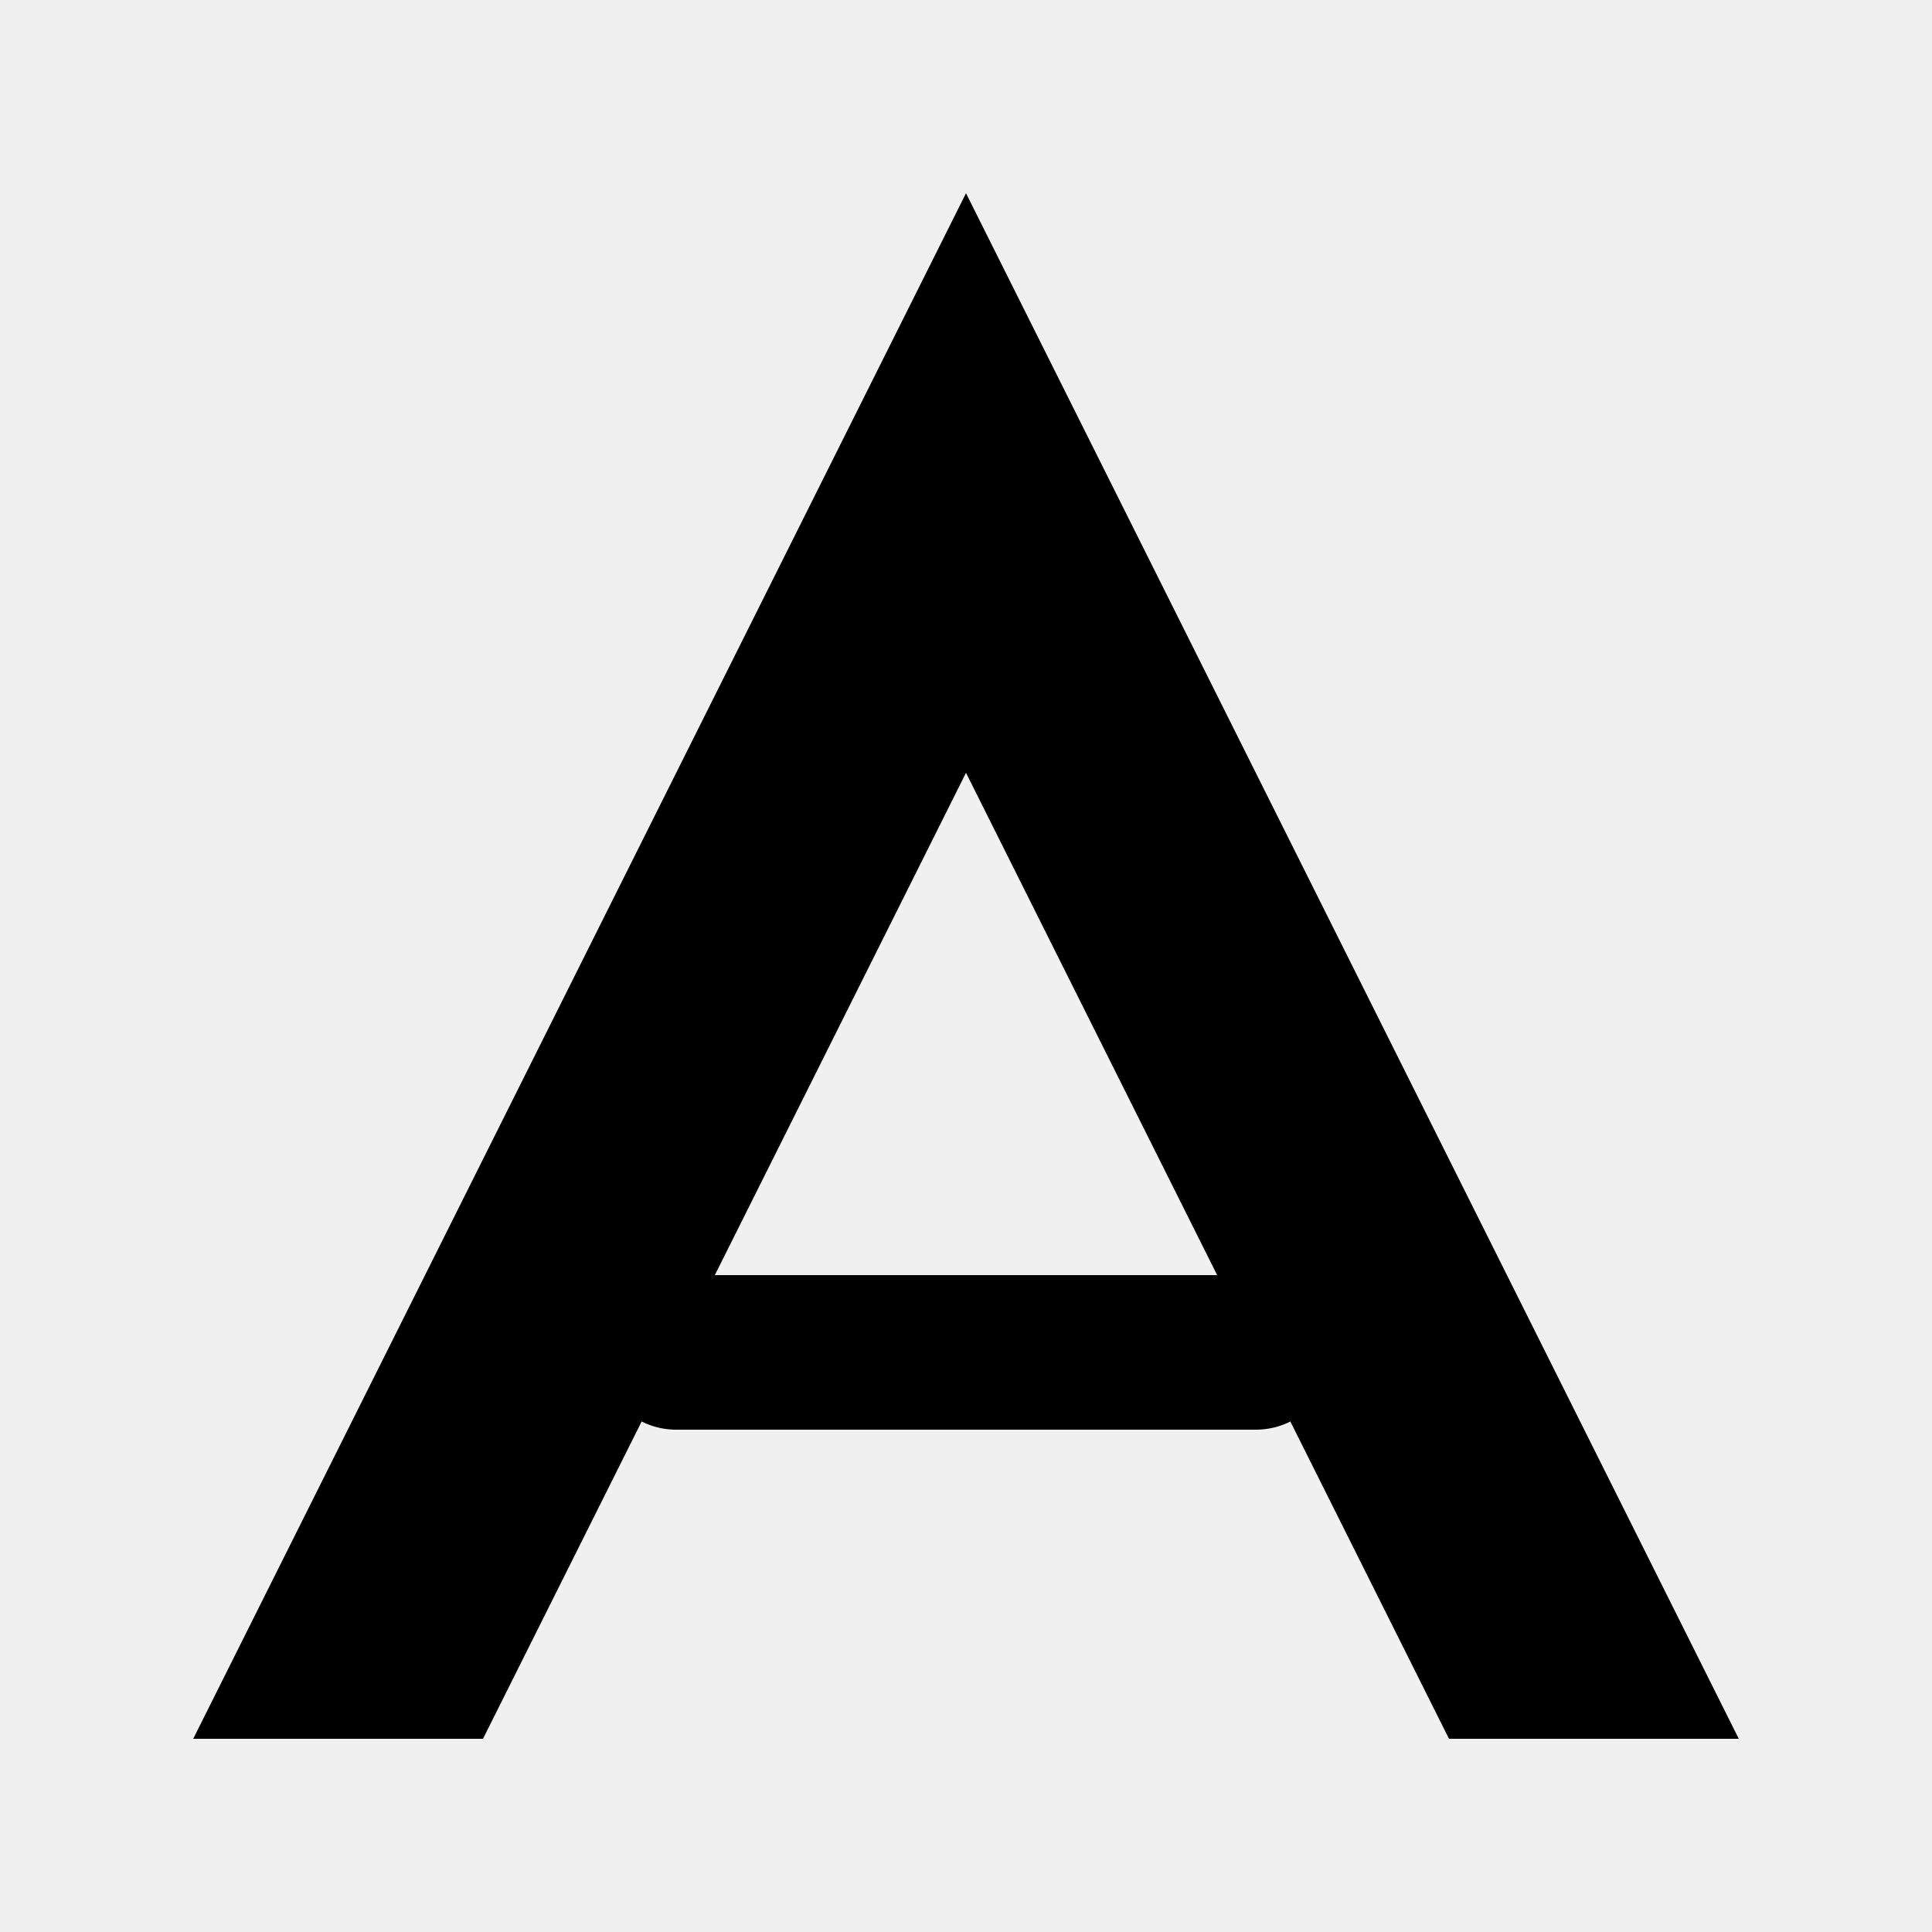
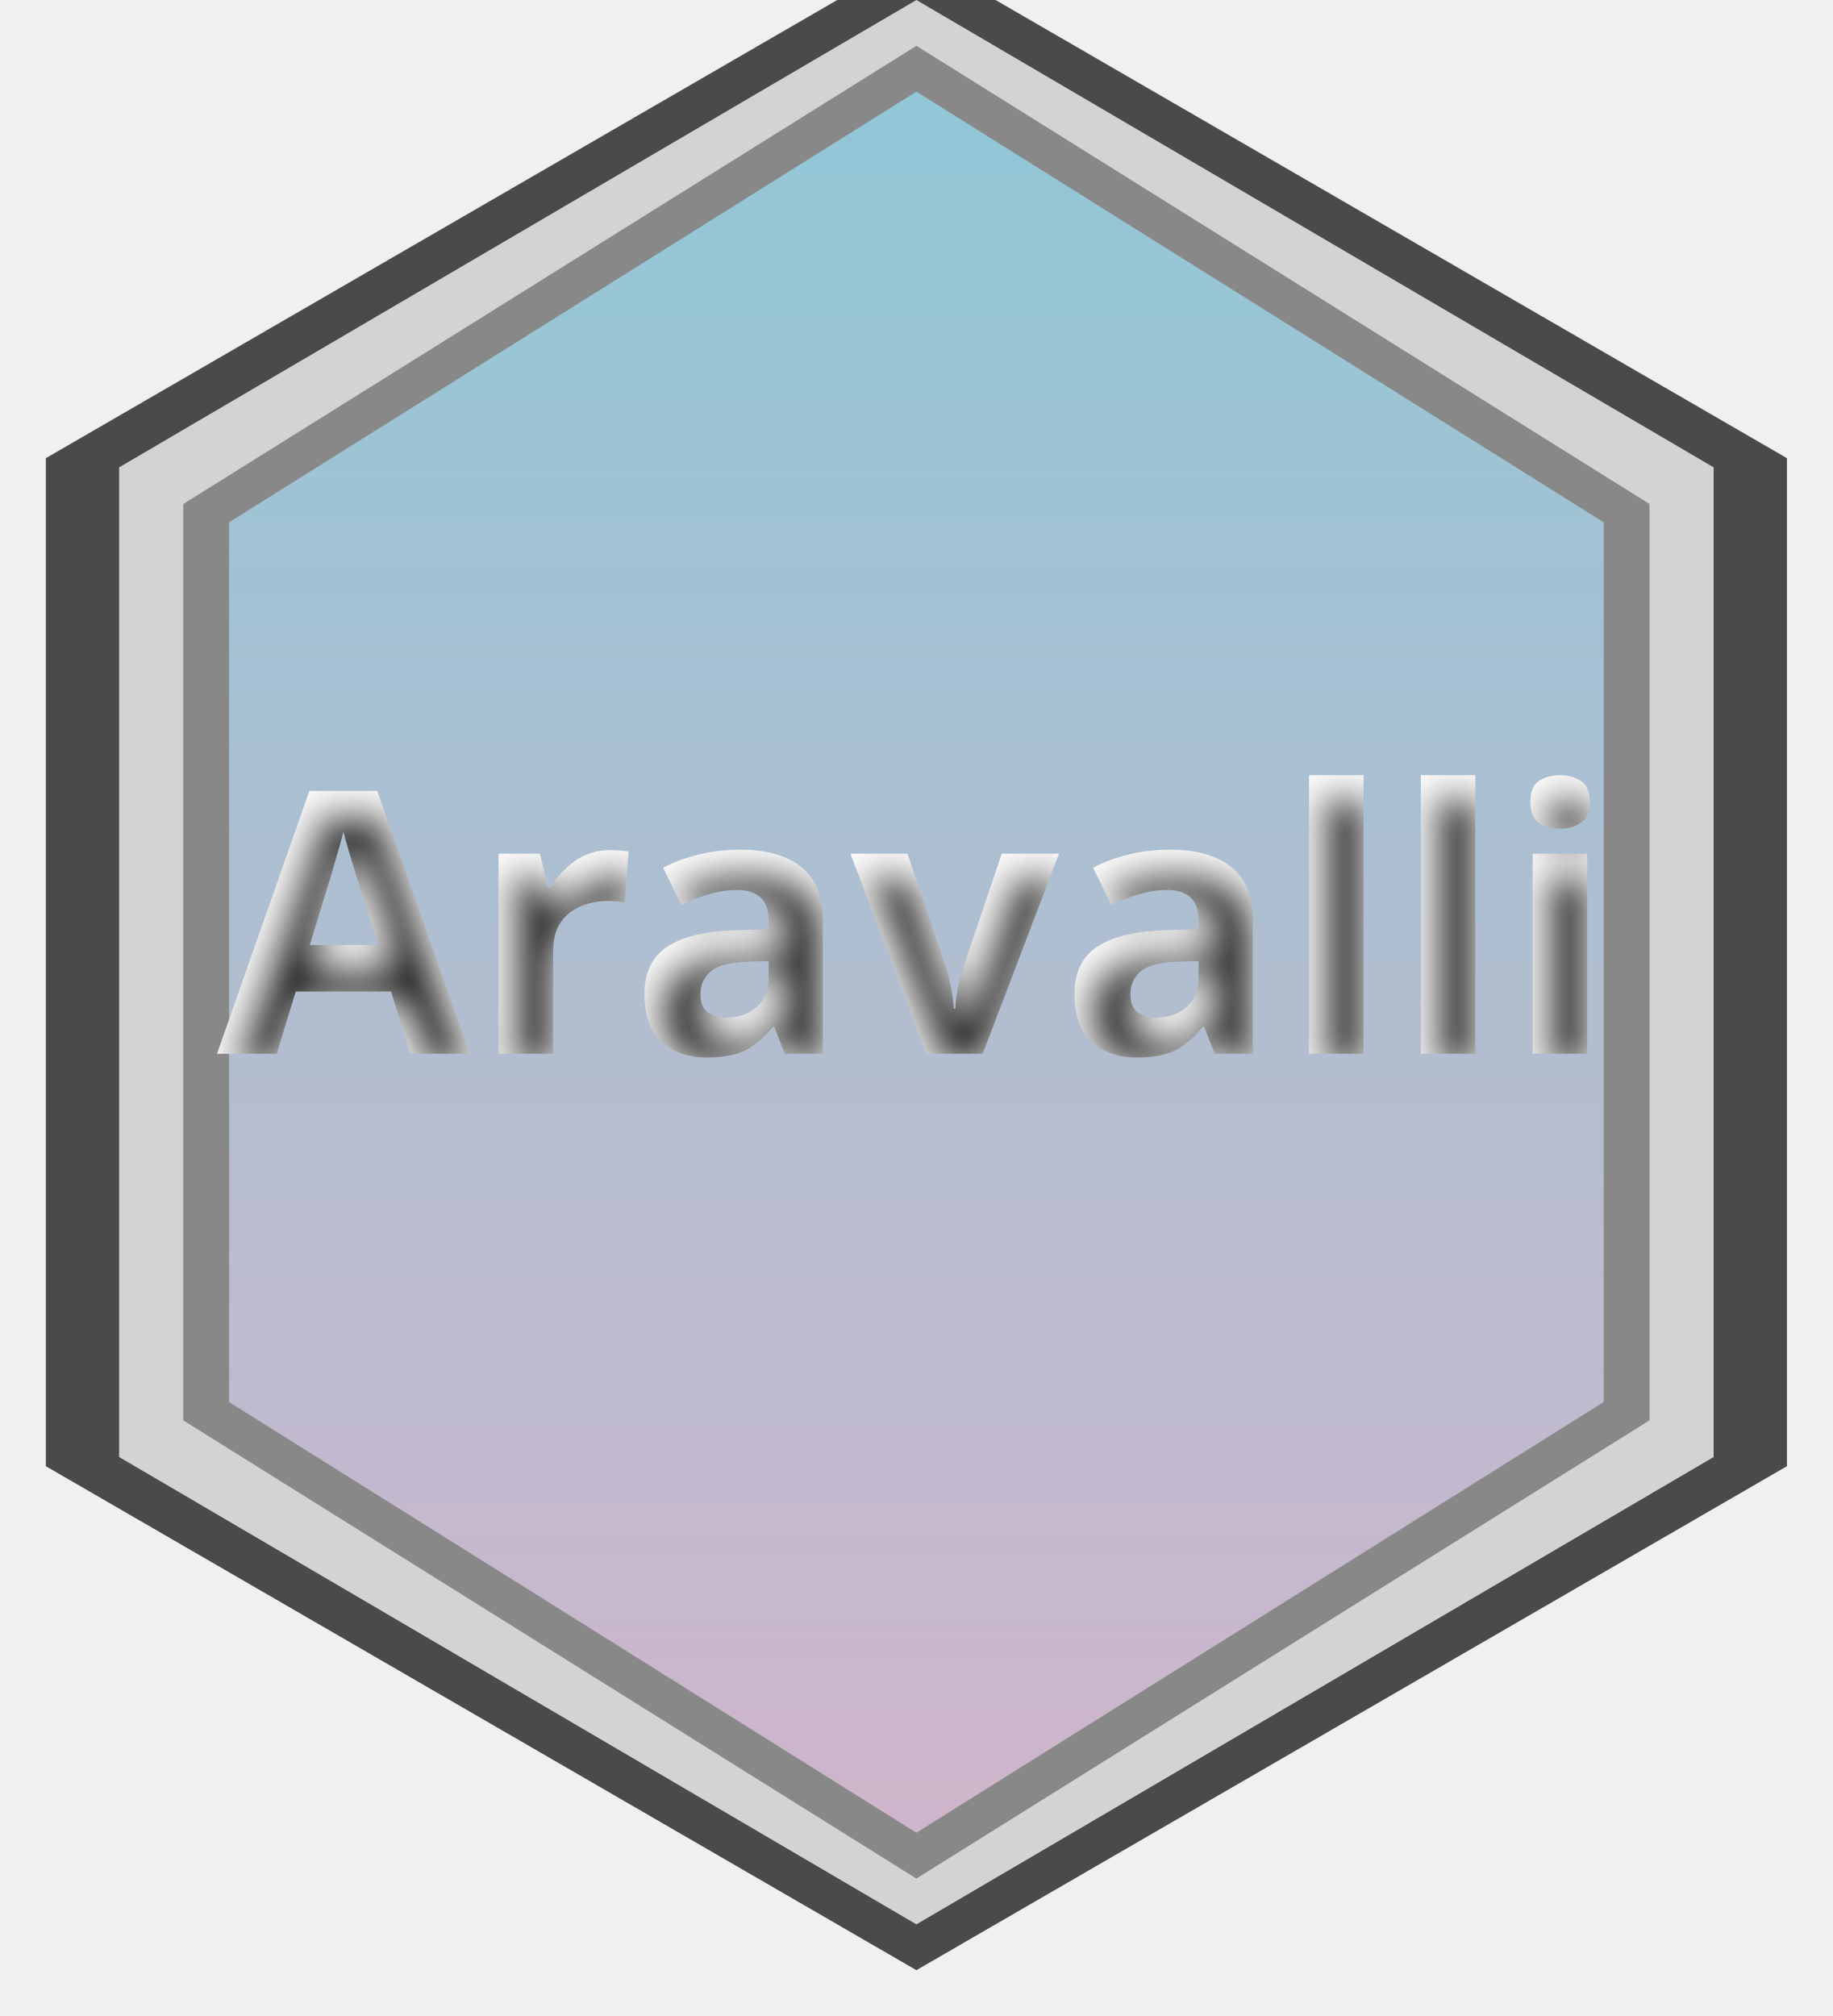
- <svg xmlns="http://www.w3.org/2000/svg" viewBox="0 0 100 100" fill="none">
-   <path d="M50 10L10 90H25L50 40L75 90H90L50 10Z" fill="currentColor" />
-   <path d="M35 70H65" stroke="currentColor" stroke-width="8" stroke-linecap="round" />
+ <svg xmlns="http://www.w3.org/2000/svg" viewBox="0 0 200 220">
+   <defs>
+     <linearGradient id="logoGradient" x1="0.5" y1="0" x2="0.5" y2="1">
+       <stop offset="0%" stop-color="#A0DDEE" />
+       <stop offset="100%" stop-color="#E6C9E1" />
+     </linearGradient>
+     <filter id="dropShadow" x="-0.2" y="-0.2" width="1.4" height="1.4">
+       <feGaussianBlur in="SourceAlpha" stdDeviation="2" />
+       <feOffset dx="1" dy="2" />
+       <feComposite in2="SourceGraphic" operator="atop" />
+     </filter>
+   </defs>
+   <g transform="translate(0, -5)">
+     <path d="M100 0 L195 55 V165 L100 220 L5 165 V55 Z" fill="#4a4a4a" />
+     <path d="M100 5 L187 56 V164 L100 215 L13 164 V56 Z" fill="#d3d3d3" />
+     <path d="M100 10 L180 60 V160 L100 210 L20 160 V60 Z" fill="#888888" />
+     <path d="M100 15 L175 62 V158 L100 205 L25 158 V62 Z" fill="url(#logoGradient)" />
+     <path d="M100 15 L175 62 V158 L100 205 L25 158 V62 Z" fill="black" fill-opacity="0.1" stroke-width="0" />
+     <text x="100" y="120" font-family="sans-serif" font-size="40" font-weight="bold" fill="white" text-anchor="middle" filter="url(#dropShadow)">
+       Aravalli
+     </text>
+   </g>
</svg>
